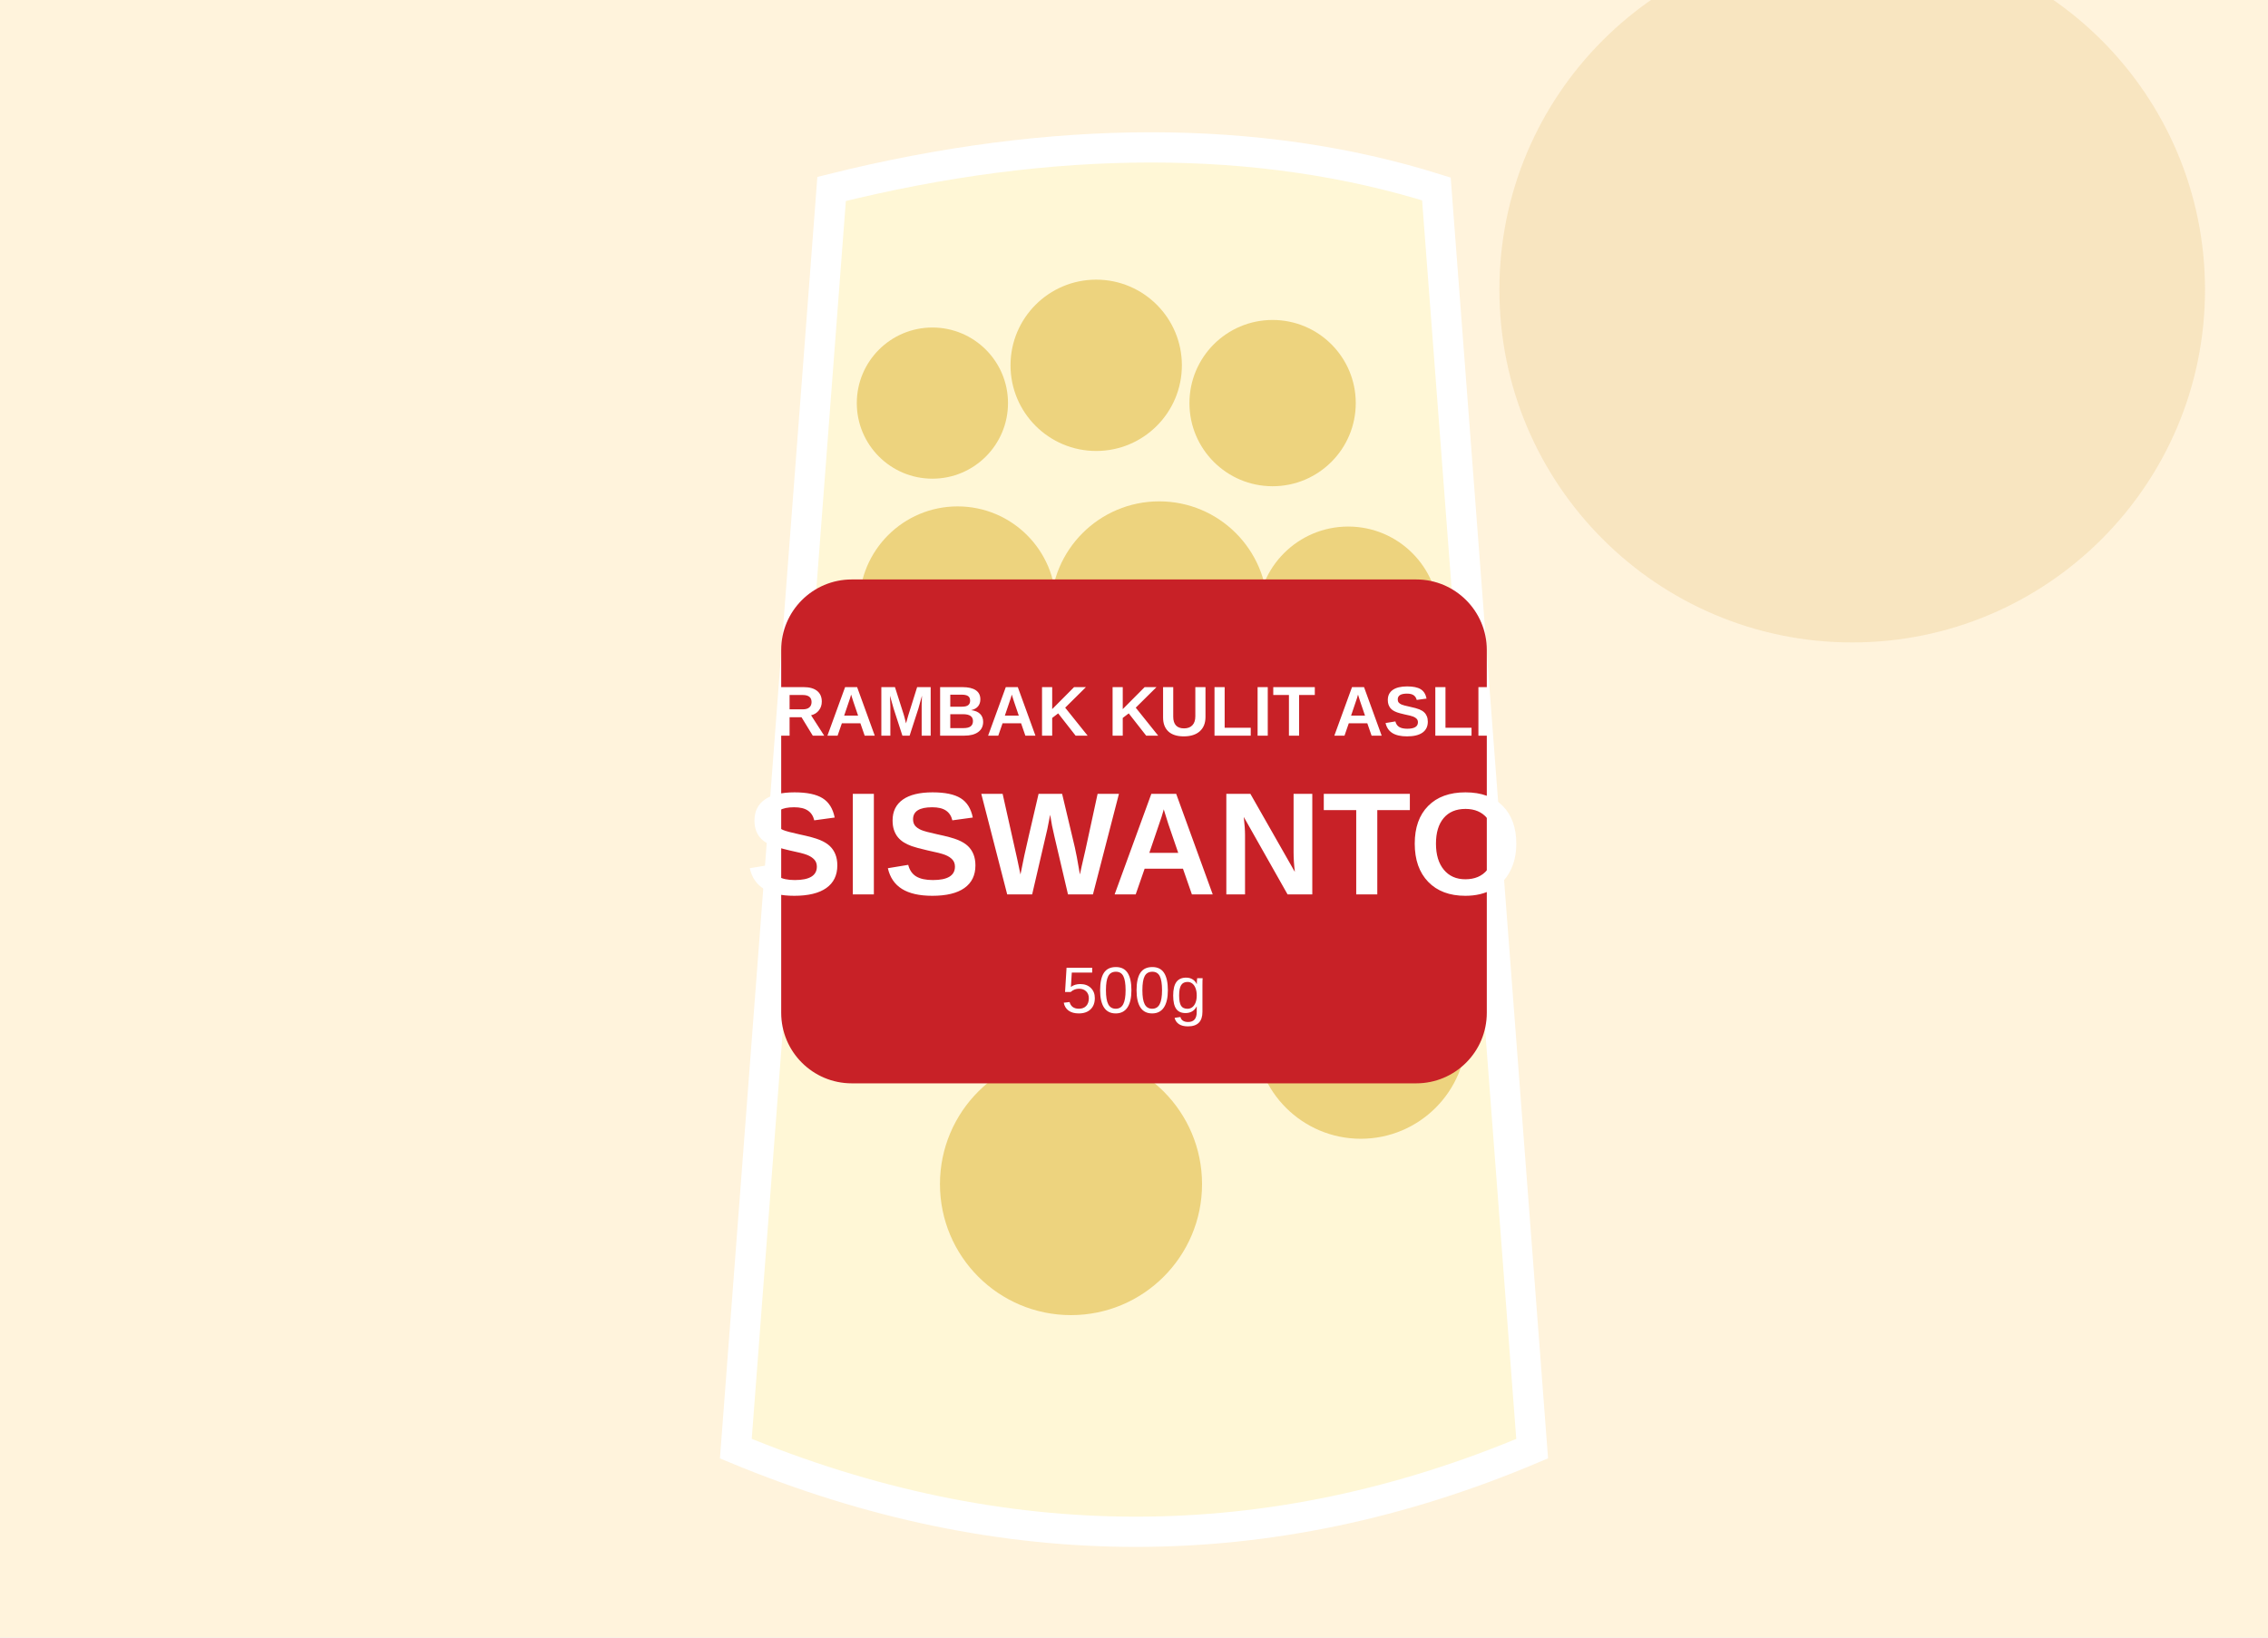
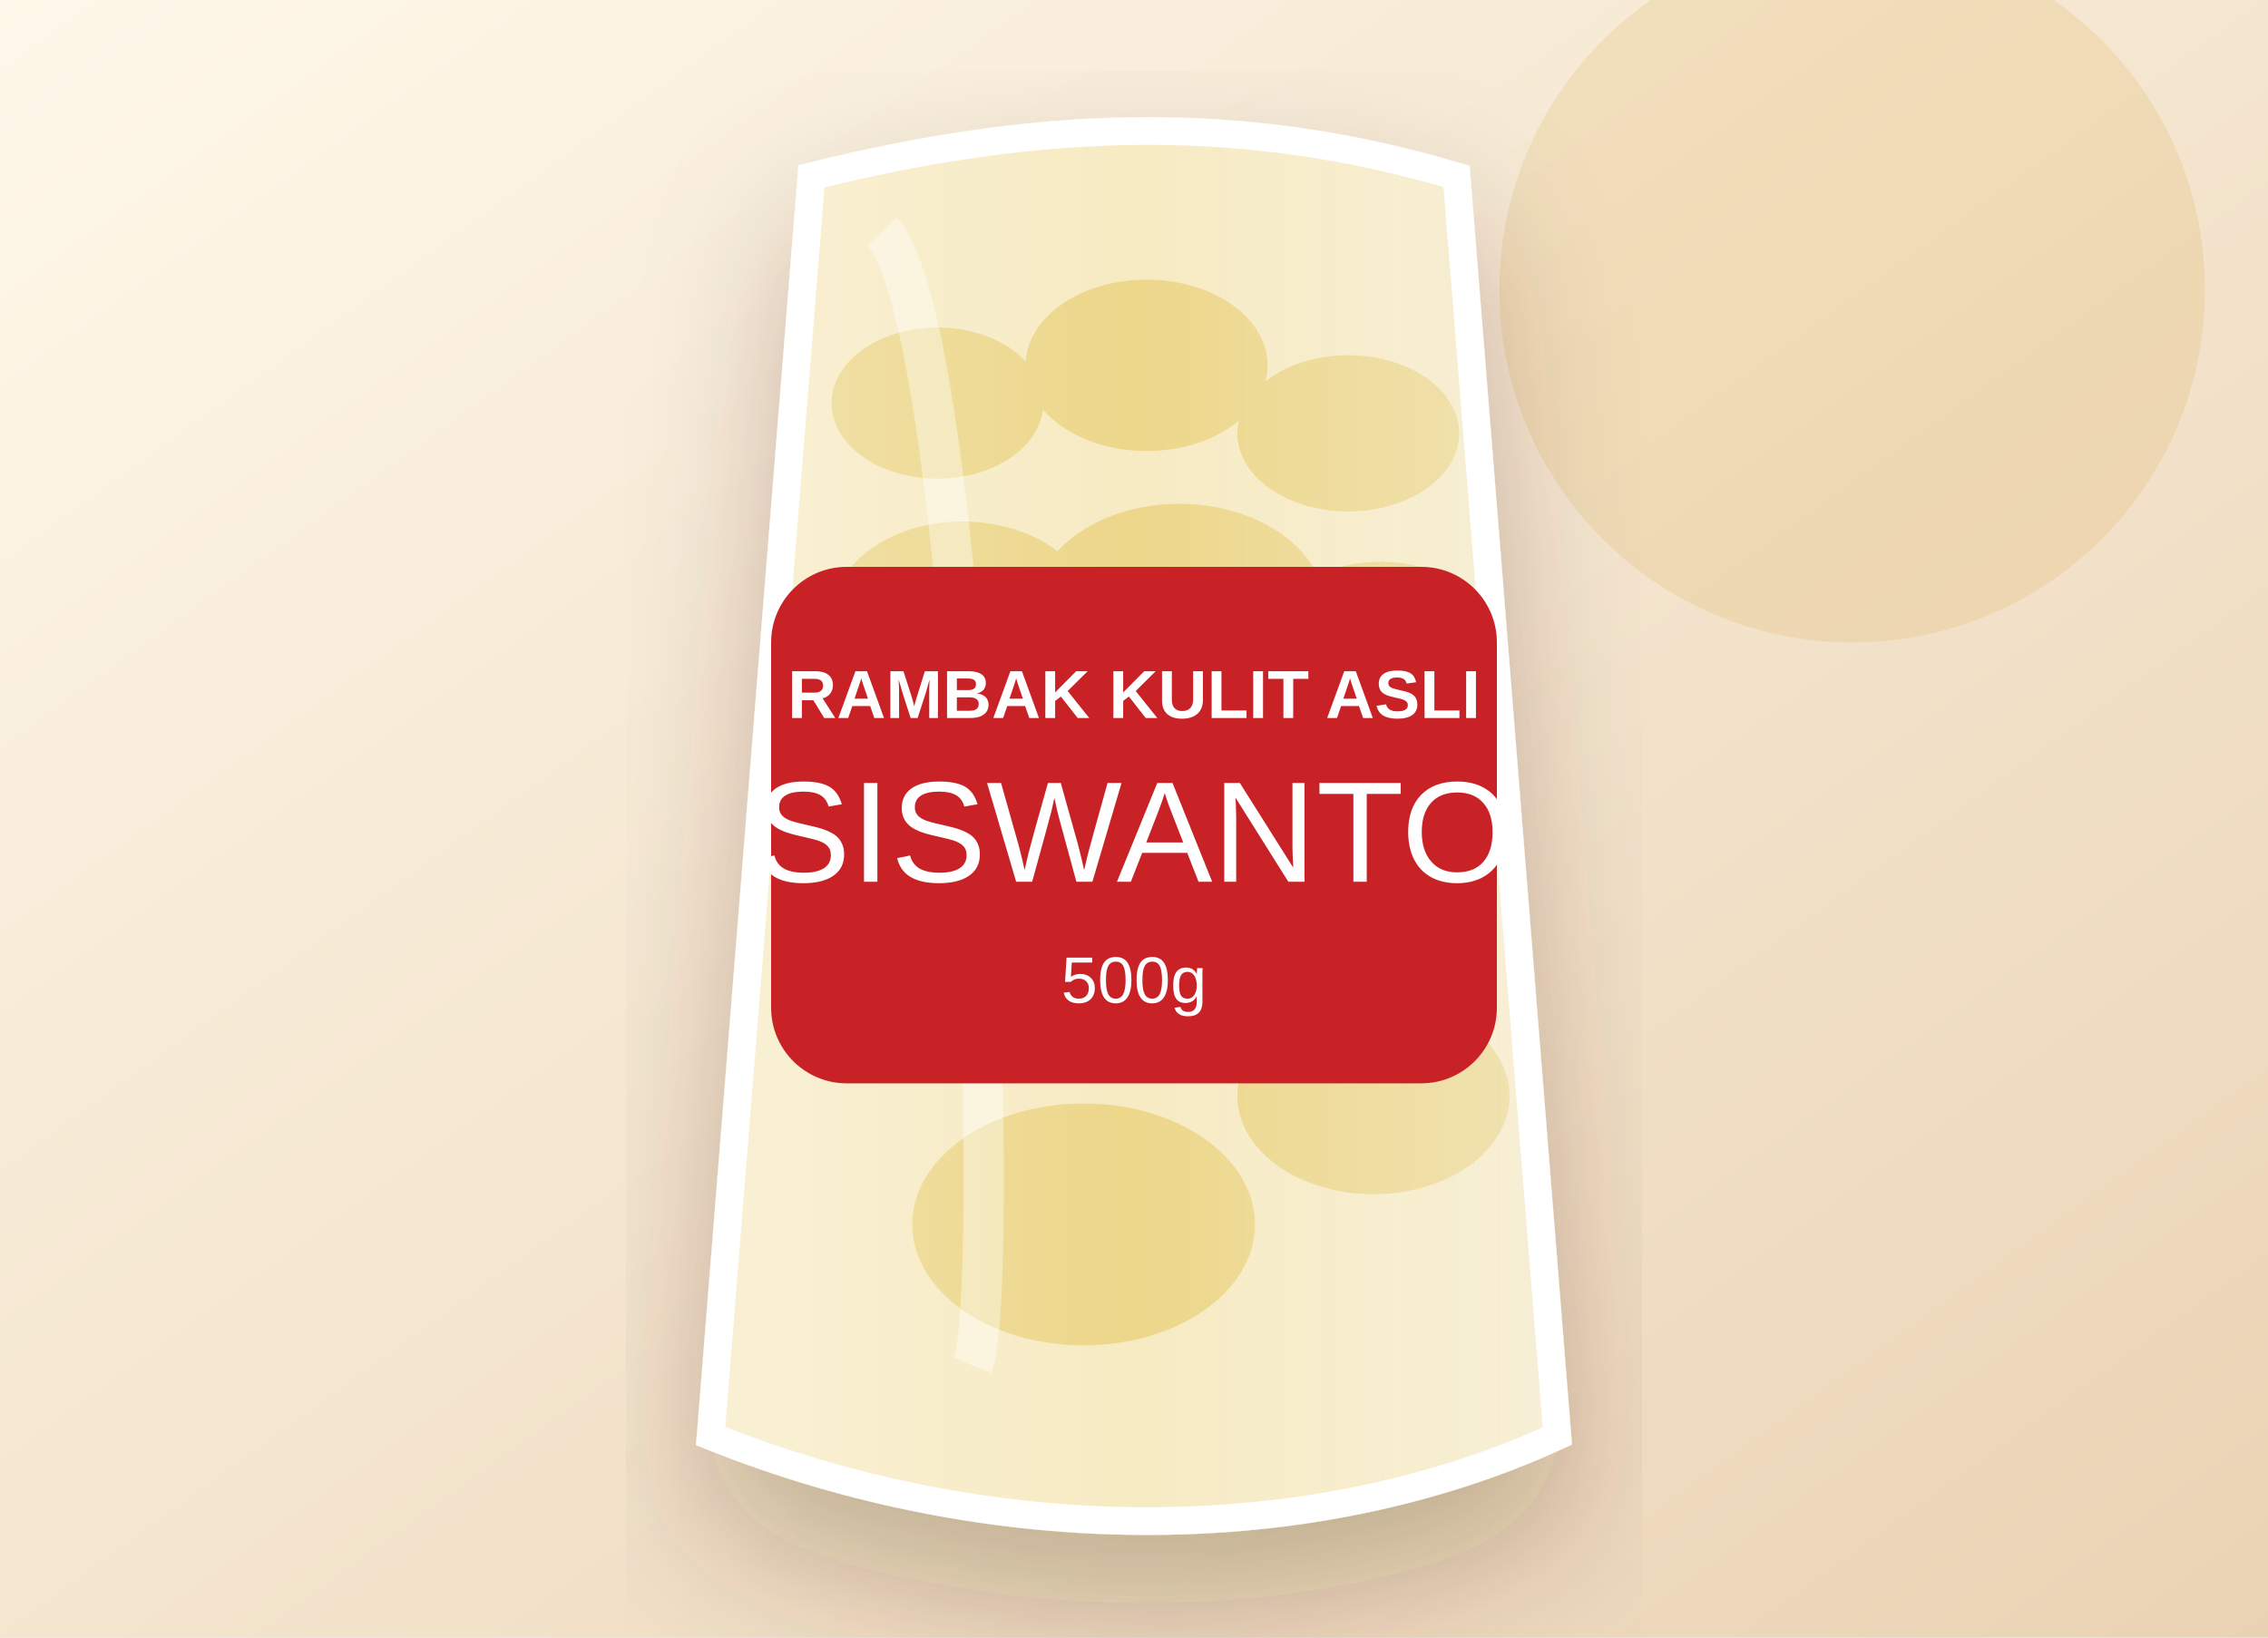
<svg xmlns="http://www.w3.org/2000/svg" viewBox="0 0 900 650">
-   <rect width="900" height="650" fill="#fff3dc" />
+   <defs>
+     <linearGradient id="bg" x1="0" x2="1" y1="0" y2="1">
+       <stop stop-color="#fff8ea" />
+       <stop offset="1" stop-color="#ead3b4" />
+     </linearGradient>
+     <linearGradient id="bag" x1="0" x2="1">
+       <stop stop-color="#fff" stop-opacity=".38" />
+       <stop offset=".5" stop-color="#fff" stop-opacity=".12" />
+       <stop offset="1" stop-color="#f7f7f7" stop-opacity=".45" />
+     </linearGradient>
+     <filter id="s">
+       <feDropShadow dx="0" dy="28" stdDeviation="28" flood-color="#40140f" flood-opacity=".25" />
+     </filter>
+   </defs>
+   <rect width="900" height="650" fill="url(#bg)" />
  <circle cx="735" cy="115" r="140" fill="#d9a441" opacity=".18" />
-   <path d="M330 75c88-22 170-22 240 0l38 500c-104 44-210 44-316 0z" fill="#fff7d6" stroke="#fff" stroke-width="12" />
-   <g fill="#edd37e">
-     <circle cx="370" cy="160" r="30" />
-     <circle cx="435" cy="145" r="34" />
-     <circle cx="505" cy="160" r="33" />
-     <circle cx="380" cy="240" r="39" />
-     <circle cx="460" cy="242" r="43" />
-     <circle cx="535" cy="245" r="36" />
-     <circle cx="390" cy="340" r="42" />
-     <circle cx="480" cy="345" r="48" />
-     <circle cx="540" cy="410" r="42" />
-     <circle cx="425" cy="470" r="52" />
+   <g filter="url(#s)">
+     <path d="M322 70c96-24 175-24 256 0l40 500c-98 45-224 45-336 0z" fill="#f6e8bb" />
+     <g fill="#ead17a">
+       <ellipse cx="372" cy="160" rx="42" ry="30" />
+       <ellipse cx="455" cy="145" rx="48" ry="34" />
+       <ellipse cx="535" cy="172" rx="44" ry="31" />
+       <ellipse cx="382" cy="245" rx="52" ry="38" />
+       <ellipse cx="468" cy="242" rx="58" ry="42" />
+       <ellipse cx="548" cy="258" rx="48" ry="35" />
+       <ellipse cx="392" cy="354" rx="57" ry="42" />
+       <ellipse cx="486" cy="352" rx="64" ry="48" />
+       <ellipse cx="545" cy="435" rx="54" ry="39" />
+       <ellipse cx="430" cy="486" rx="68" ry="48" />
+     </g>
+     <path d="M322 70c96-24 175-24 256 0l40 500c-98 45-224 45-336 0z" fill="url(#bag)" stroke="#fff" stroke-width="11" />
+     <path d="M350 92c35 36 48 420 36 450" stroke="#fff" stroke-opacity=".38" stroke-width="16" fill="none" />
+     <rect x="306" y="225" width="288" height="205" rx="30" fill="#c82127" />
+     <text x="450" y="285" text-anchor="middle" font-family="Arial" font-size="27" font-weight="700" fill="#fff">RAMBAK KULIT ASLI</text>
+     <text x="450" y="350" text-anchor="middle" font-family="Arial Black,Arial" font-size="57" fill="#fff">SISWANTO</text>
+     <text x="450" y="398" text-anchor="middle" font-family="Arial" font-size="26" fill="#fff">500g</text>
  </g>
-   <rect x="310" y="230" width="280" height="200" rx="28" fill="#c82127" />
-   <text x="450" y="292" text-anchor="middle" font-family="Arial" font-size="28" font-weight="700" fill="#fff">RAMBAK KULIT ASLI</text>
-   <text x="450" y="355" text-anchor="middle" font-family="Arial" font-size="58" font-weight="900" fill="#fff">SISWANTO</text>
-   <text x="450" y="402" text-anchor="middle" font-family="Arial" font-size="26" fill="#fff">500g</text>
</svg>
